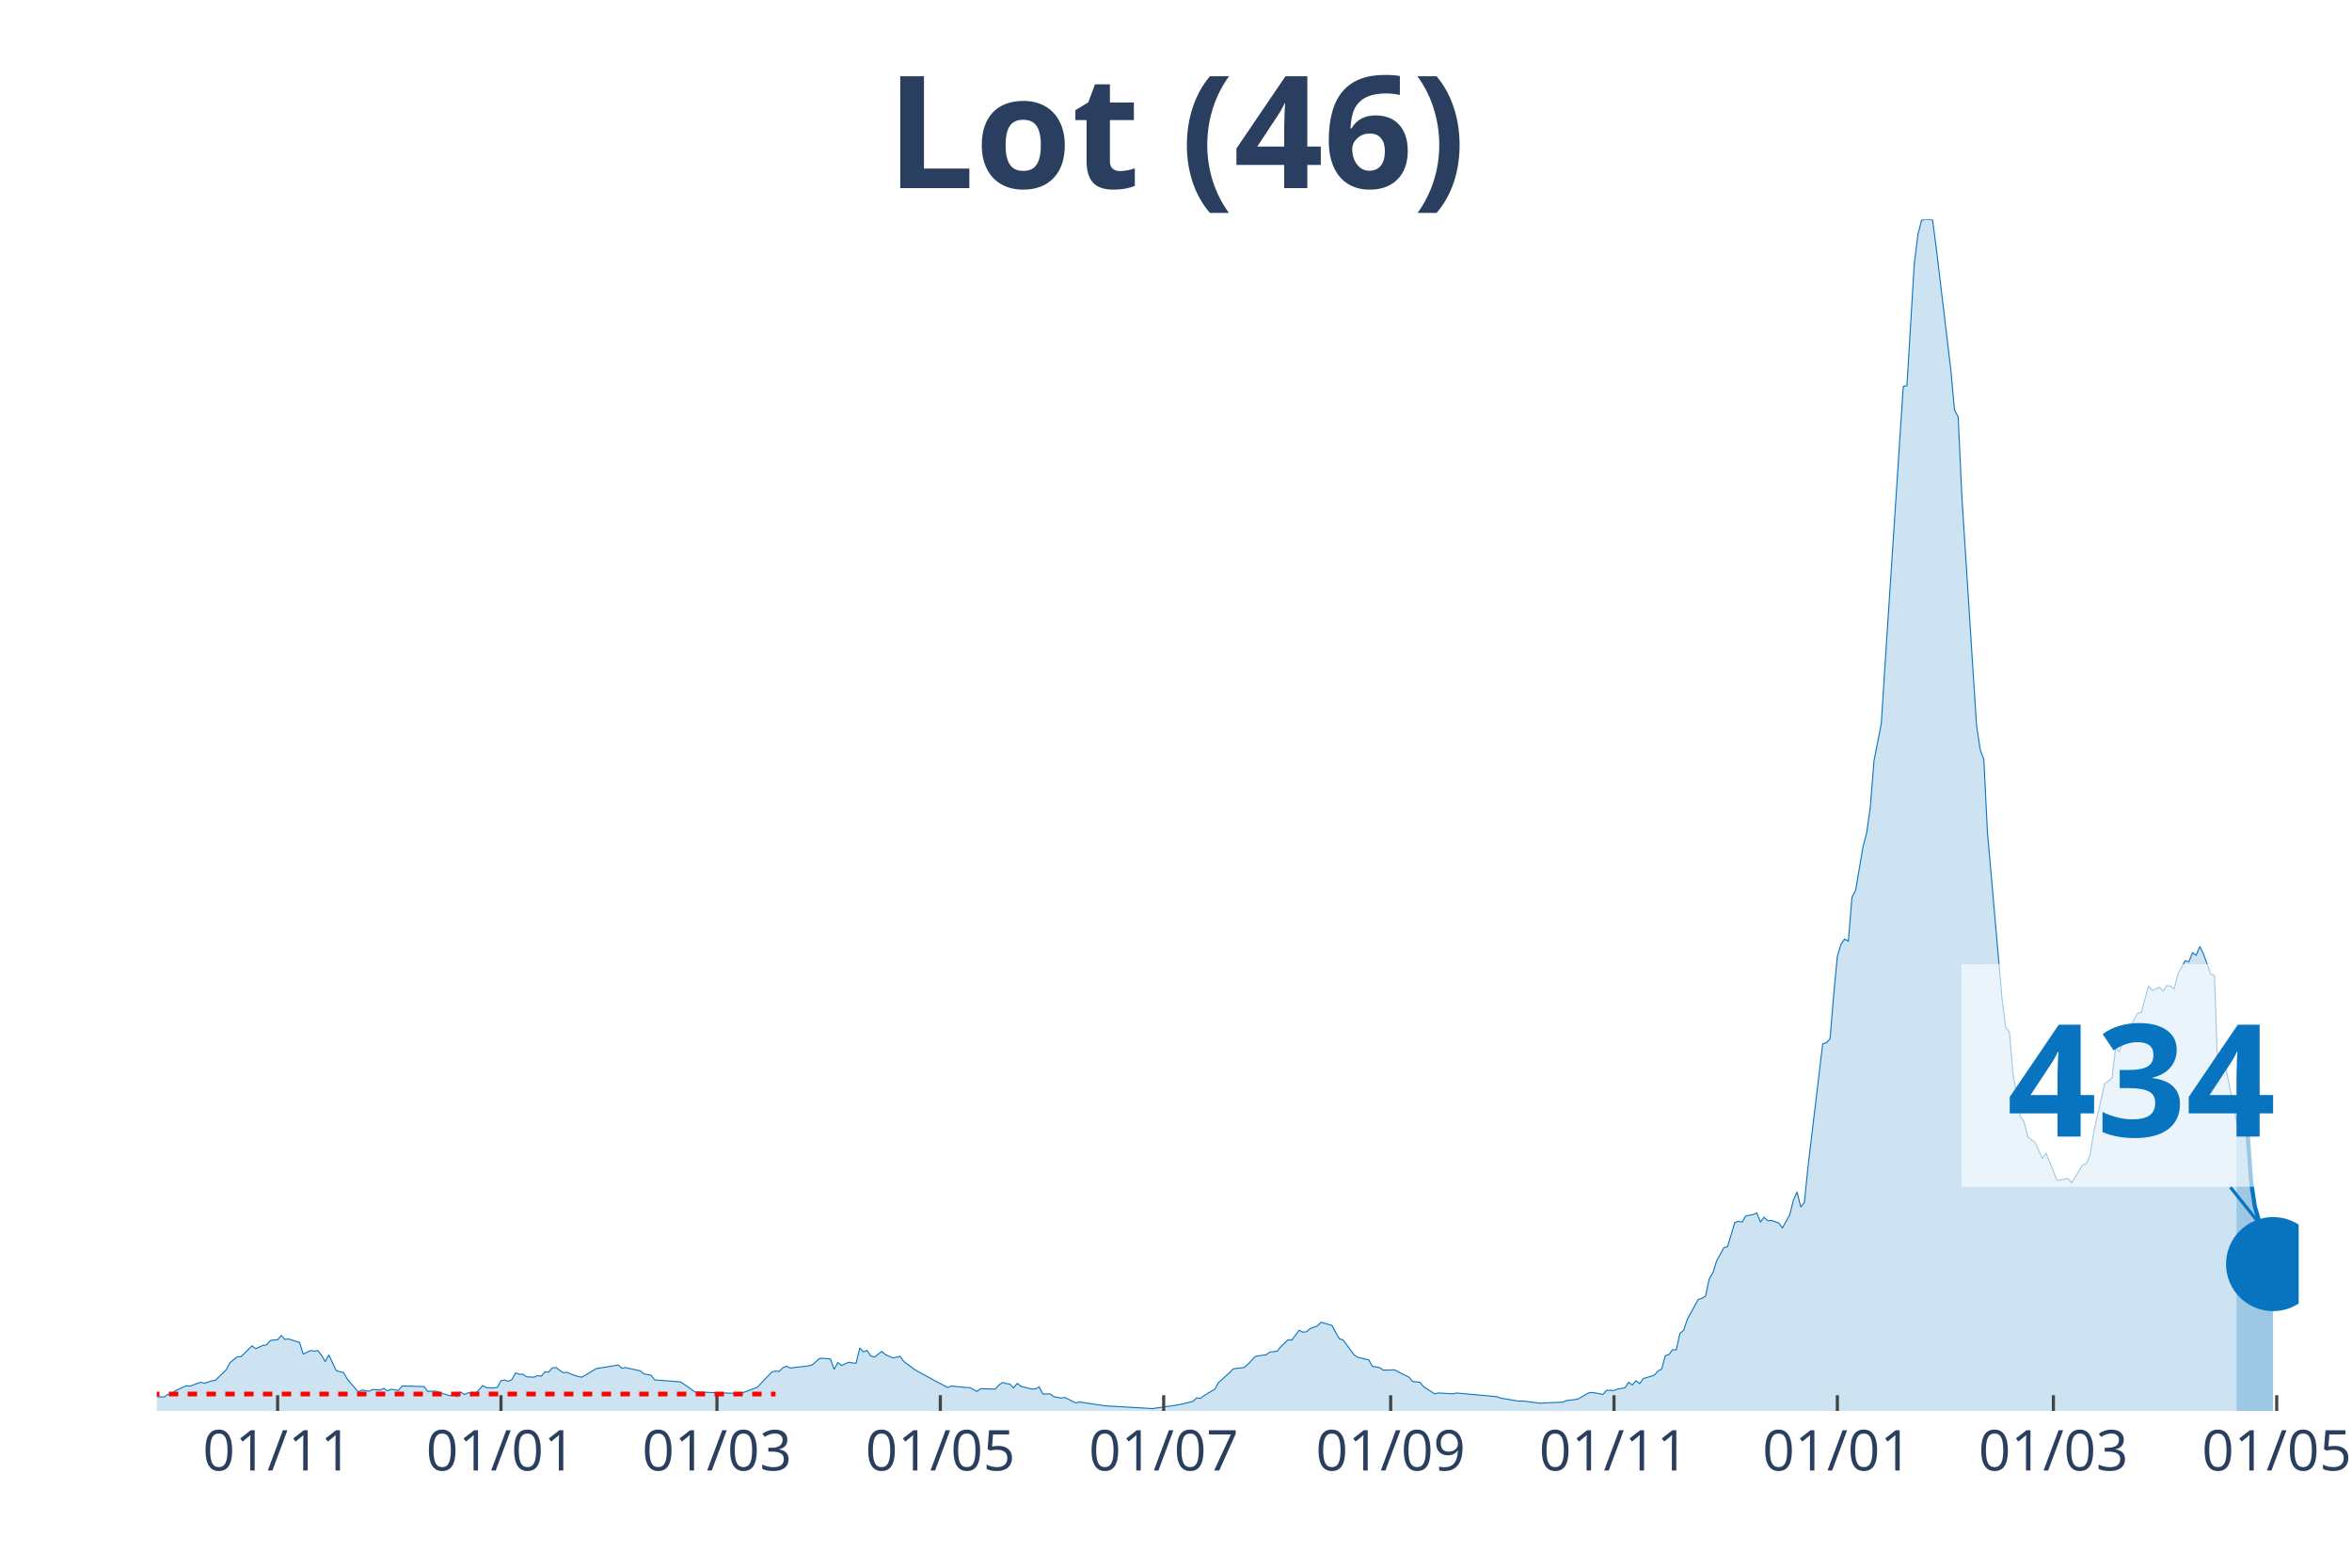
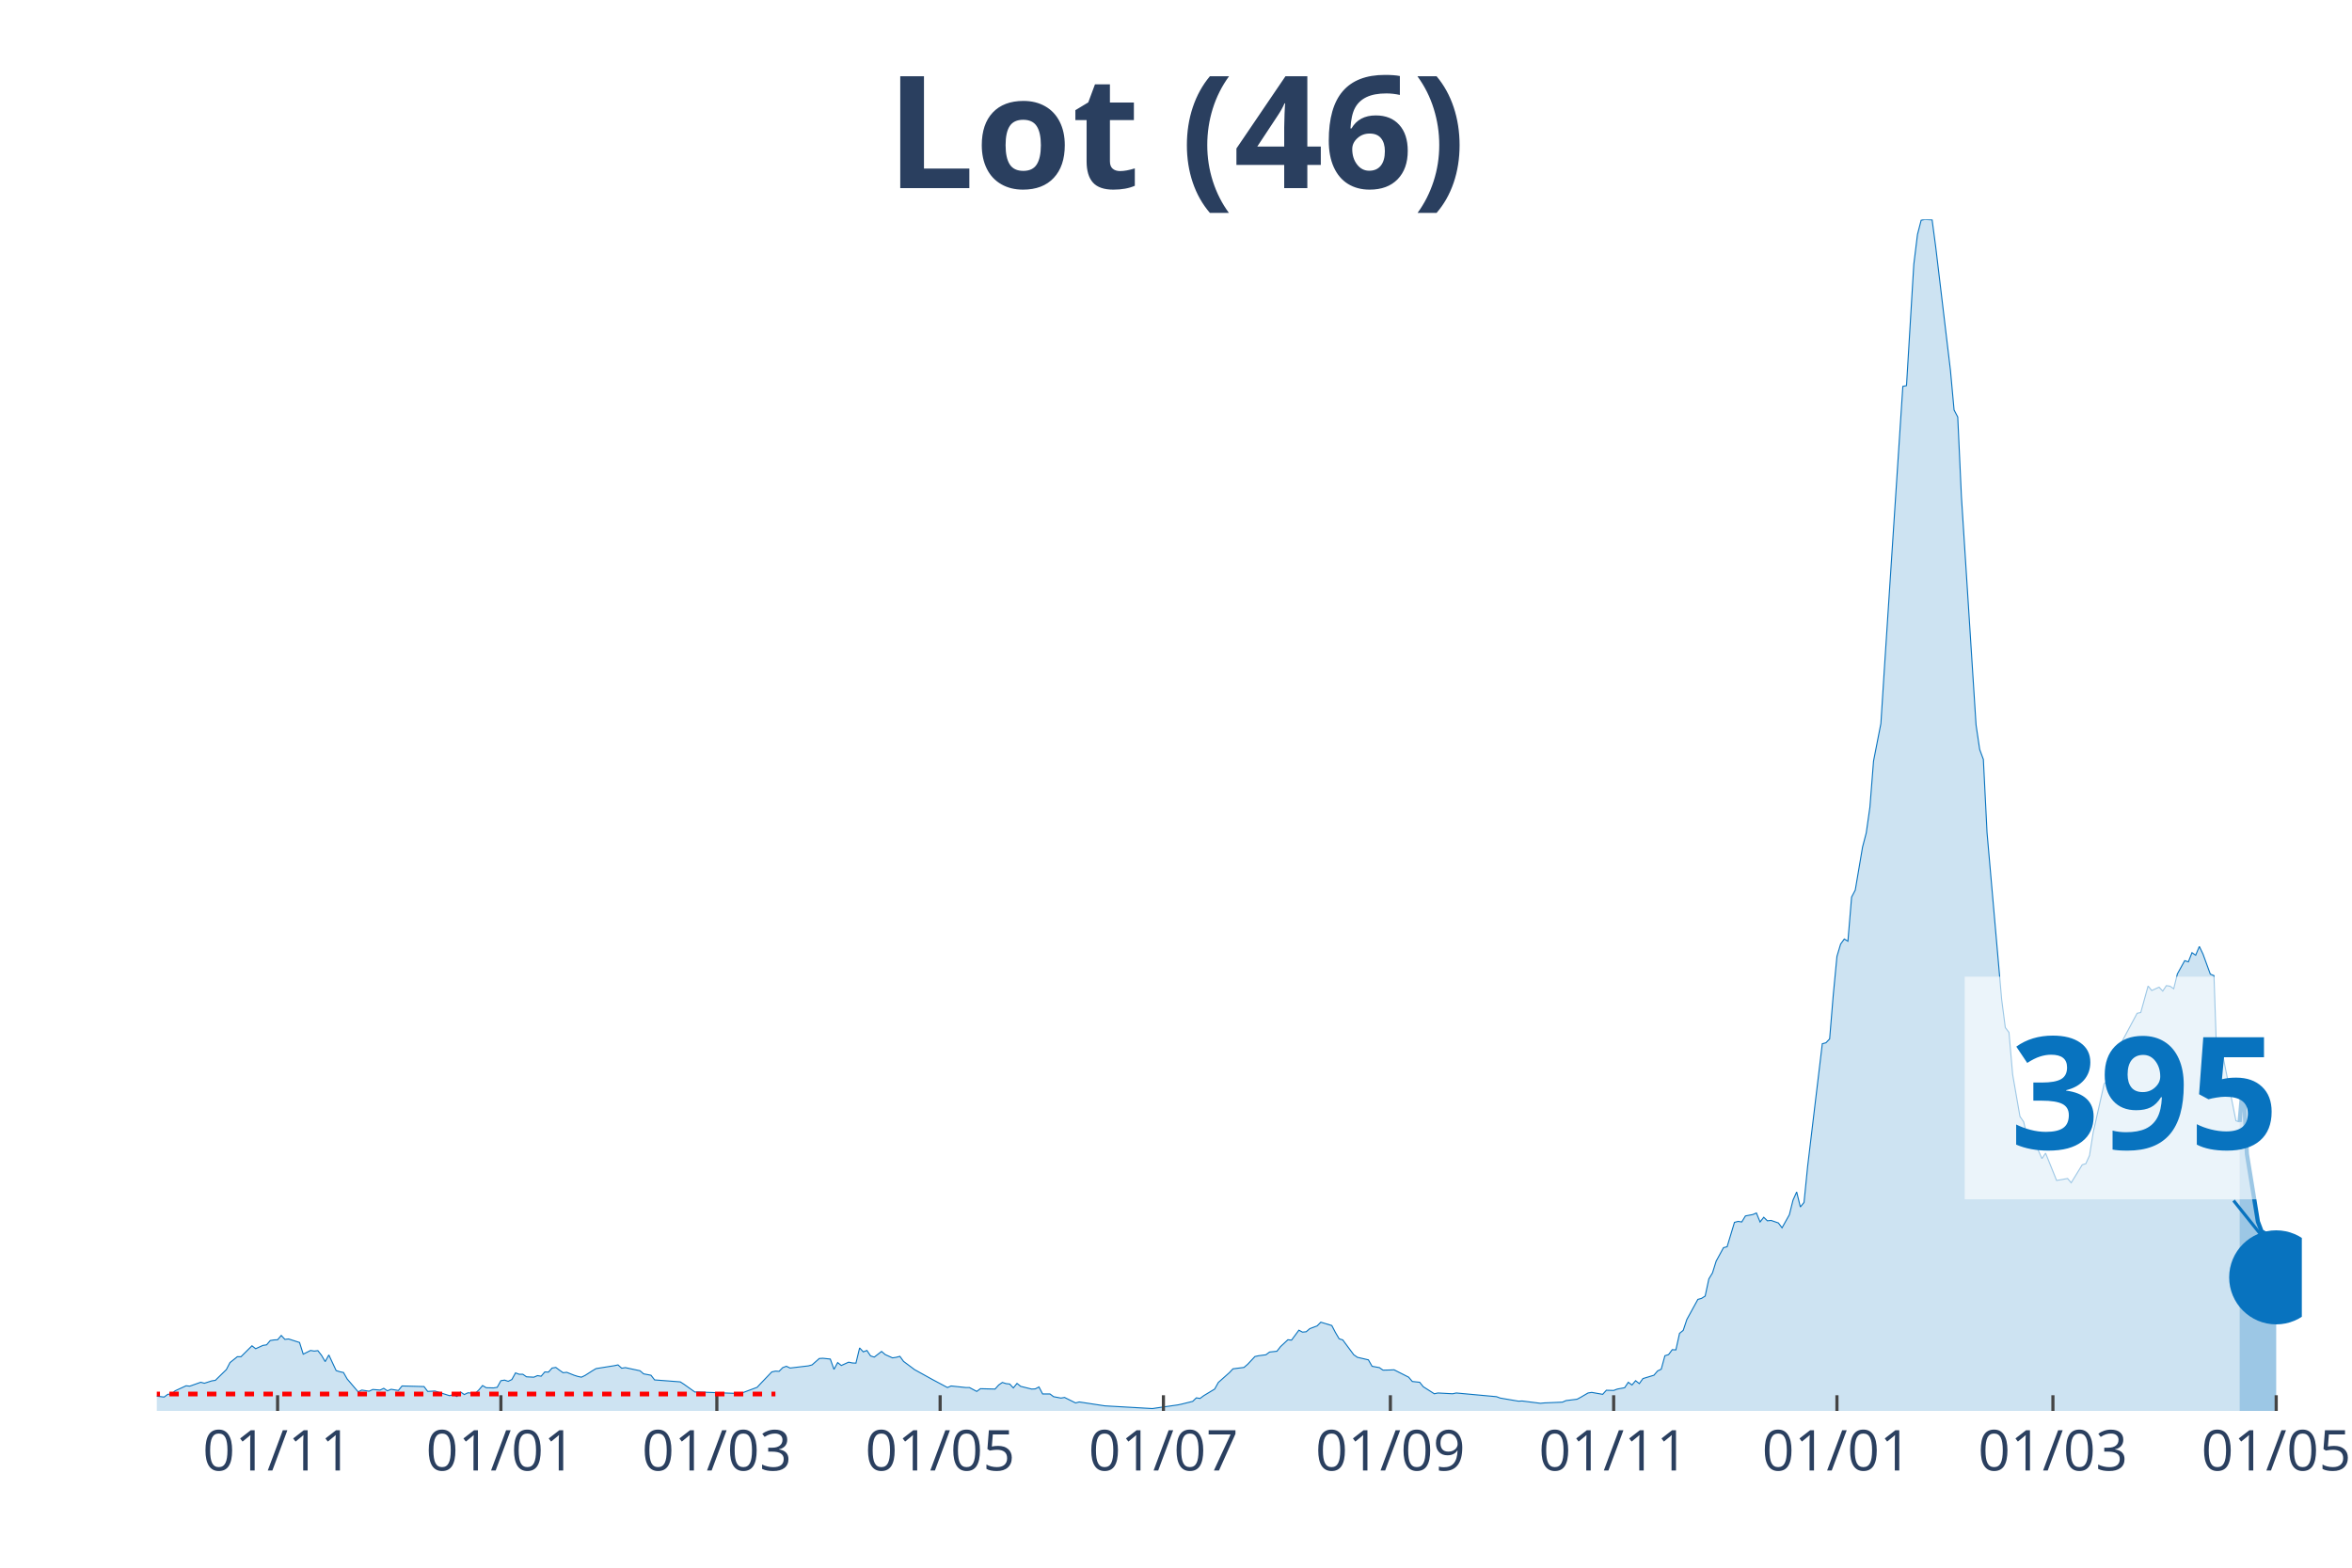
<svg xmlns="http://www.w3.org/2000/svg" class="main-svg" width="1125" height="750" style="" viewBox="0 0 750 500">
  <rect x="0" y="0" width="750" height="500" style="fill: rgb(0, 0, 0); fill-opacity: 0;" />
-   <defs id="defs-31c9d1">
+   <defs id="defs-eb49f8">
    <g class="clips">
-       <clipPath id="clip31c9d1xyplot" class="plotclip">
-         <rect width="683" height="380" />
+       <clipPath id="clipeb49f8xyplot" class="plotclip">
+         <rect width="684" height="380" />
      </clipPath>
-       <clipPath class="axesclip" id="clip31c9d1x">
-         <rect x="50" y="0" width="683" height="500" />
+       <clipPath class="axesclip" id="clipeb49f8x">
+         <rect x="50" y="0" width="684" height="500" />
      </clipPath>
-       <clipPath class="axesclip" id="clip31c9d1y">
+       <clipPath class="axesclip" id="clipeb49f8y">
        <rect x="0" y="70" width="750" height="380" />
      </clipPath>
-       <clipPath class="axesclip" id="clip31c9d1xy">
-         <rect x="50" y="70" width="683" height="380" />
+       <clipPath class="axesclip" id="clipeb49f8xy">
+         <rect x="50" y="70" width="684" height="380" />
      </clipPath>
    </g>
    <g class="gradients" />
  </defs>
  <g class="bglayer">
-     <rect class="bg" x="50" y="70" width="683" height="380" style="fill: rgb(0, 0, 0); fill-opacity: 0; stroke-width: 0;" />
+     <rect class="bg" x="50" y="70" width="684" height="380" style="fill: rgb(0, 0, 0); fill-opacity: 0; stroke-width: 0;" />
  </g>
  <g class="layer-below">
    <g class="imagelayer" />
    <g class="shapelayer" />
  </g>
  <g class="cartesianlayer">
    <g class="subplot xy">
      <g class="layer-subplot">
        <g class="shapelayer" />
        <g class="imagelayer" />
      </g>
      <g class="gridlayer">
        <g class="x">
-           <path class="xgrid crisp" transform="translate(88.53,0)" d="M0,70v380" style="stroke: rgb(255, 255, 255); stroke-opacity: 1; stroke-width: 1px;" />
-           <path class="xgrid crisp" transform="translate(159.75,0)" d="M0,70v380" style="stroke: rgb(255, 255, 255); stroke-opacity: 1; stroke-width: 1px;" />
-           <path class="xgrid crisp" transform="translate(228.63,0)" d="M0,70v380" style="stroke: rgb(255, 255, 255); stroke-opacity: 1; stroke-width: 1px;" />
-           <path class="xgrid crisp" transform="translate(299.85,0)" d="M0,70v380" style="stroke: rgb(255, 255, 255); stroke-opacity: 1; stroke-width: 1px;" />
-           <path class="xgrid crisp" transform="translate(371.07,0)" d="M0,70v380" style="stroke: rgb(255, 255, 255); stroke-opacity: 1; stroke-width: 1px;" />
-           <path class="xgrid crisp" transform="translate(443.45,0)" d="M0,70v380" style="stroke: rgb(255, 255, 255); stroke-opacity: 1; stroke-width: 1px;" />
-           <path class="xgrid crisp" transform="translate(514.67,0)" d="M0,70v380" style="stroke: rgb(255, 255, 255); stroke-opacity: 1; stroke-width: 1px;" />
-           <path class="xgrid crisp" transform="translate(585.89,0)" d="M0,70v380" style="stroke: rgb(255, 255, 255); stroke-opacity: 1; stroke-width: 1px;" />
-           <path class="xgrid crisp" transform="translate(654.78,0)" d="M0,70v380" style="stroke: rgb(255, 255, 255); stroke-opacity: 1; stroke-width: 1px;" />
-           <path class="xgrid crisp" transform="translate(725.99,0)" d="M0,70v380" style="stroke: rgb(255, 255, 255); stroke-opacity: 1; stroke-width: 1px;" />
+           <path class="xgrid crisp" transform="translate(88.52,0)" d="M0,70v380" style="stroke: rgb(255, 255, 255); stroke-opacity: 1; stroke-width: 1px;" />
+           <path class="xgrid crisp" transform="translate(159.72,0)" d="M0,70v380" style="stroke: rgb(255, 255, 255); stroke-opacity: 1; stroke-width: 1px;" />
+           <path class="xgrid crisp" transform="translate(228.59,0)" d="M0,70v380" style="stroke: rgb(255, 255, 255); stroke-opacity: 1; stroke-width: 1px;" />
+           <path class="xgrid crisp" transform="translate(299.79,0)" d="M0,70v380" style="stroke: rgb(255, 255, 255); stroke-opacity: 1; stroke-width: 1px;" />
+           <path class="xgrid crisp" transform="translate(370.99,0)" d="M0,70v380" style="stroke: rgb(255, 255, 255); stroke-opacity: 1; stroke-width: 1px;" />
+           <path class="xgrid crisp" transform="translate(443.36,0)" d="M0,70v380" style="stroke: rgb(255, 255, 255); stroke-opacity: 1; stroke-width: 1px;" />
+           <path class="xgrid crisp" transform="translate(514.56,0)" d="M0,70v380" style="stroke: rgb(255, 255, 255); stroke-opacity: 1; stroke-width: 1px;" />
+           <path class="xgrid crisp" transform="translate(585.76,0)" d="M0,70v380" style="stroke: rgb(255, 255, 255); stroke-opacity: 1; stroke-width: 1px;" />
+           <path class="xgrid crisp" transform="translate(654.63,0)" d="M0,70v380" style="stroke: rgb(255, 255, 255); stroke-opacity: 1; stroke-width: 1px;" />
+           <path class="xgrid crisp" transform="translate(725.83,0)" d="M0,70v380" style="stroke: rgb(255, 255, 255); stroke-opacity: 1; stroke-width: 1px;" />
        </g>
        <g class="y" />
      </g>
      <g class="zerolinelayer" />
      <path class="xlines-below" />
      <path class="ylines-below" />
      <g class="overlines-below" />
      <g class="xaxislayer-below" />
      <g class="yaxislayer-below" />
      <g class="overaxes-below" />
-       <g class="plot" transform="translate(50, 70)" clip-path="url('#clip31c9d1xyplot')">
+       <g class="plot" transform="translate(50, 70)" clip-path="url('#clipeb49f8xyplot')">
        <g class="scatterlayer mlayer">
-           <g class="trace scatter traceaef423" style="stroke-miterlimit: 2;">
+           <g class="trace scatter trace1093c9" style="stroke-miterlimit: 2;">
            <g class="fills">
              <g>
-                 <path class="js-fill" d="M663.15,380L-158.78,380L-158.78,379.19L-113.25,380L-112.08,380L-52.54,378.82L-51.37,378.63L-44.37,378.26L-43.2,378.38L-36.19,379.25L-35.03,379.19L-11.68,374.22L-10.51,374.22L-4.67,374.59L-3.5,375.21L2.34,375.58L3.5,374.71L4.67,374.59L5.84,373.59L9.34,371.98L10.51,372.1L14.01,370.86L15.18,371.17L17.51,370.42L18.68,370.24L22.18,366.82L23.35,364.58L25.69,362.71L26.85,362.71L30.36,359.23L31.52,360.16L33.86,359.1L35.03,358.92L36.19,357.55L37.36,357.36L38.53,357.3L39.7,355.93L40.86,357.18L42.03,357.05L45.53,358.17L46.7,361.9L49.04,360.72L50.2,360.91L51.37,360.78L52.54,362.27L53.71,364.27L54.87,362.15L57.21,367.13L58.38,367.5L59.54,367.75L60.71,369.8L64.21,373.91L65.38,373.35L67.72,373.72L68.88,373.16L71.22,373.35L72.39,372.79L73.55,373.59L74.72,373.1L77.06,373.47L78.22,372.04L85.23,372.23L86.4,373.78L88.73,373.66L89.9,374.03L93.4,375.15L94.57,374.78L95.74,375.4L96.9,373.97L98.07,374.78L99.24,374.22L101.57,374.4L102.74,373.28L103.91,371.91L105.08,372.6L107.41,372.66L108.58,372.47L109.75,370.36L110.91,370.17L112.08,370.55L113.25,369.99L114.42,367.87L115.58,368.31L116.75,368.31L117.92,369.12L120.25,369.24L121.42,368.74L122.59,368.93L123.76,367.56L124.92,367.62L126.09,366.32L127.26,366.13L128.43,367L129.59,367.81L130.76,367.69L133.1,368.62L134.26,368.99L135.43,369.24L136.6,368.68L138.94,367.19L140.1,366.5L145.94,365.57L147.11,365.32L148.28,366.38L149.44,366.19L154.11,367.19L155.28,368.18L157.62,368.62L158.78,370.11L166.96,370.73L168.12,371.48L171.63,373.97L172.79,373.97L184.47,374.4L185.64,374.65L191.47,372.47L192.64,371.23L196.14,367.56L197.31,367.31L198.48,367.37L199.65,366.19L200.81,365.76L201.98,366.32L207.82,365.63L208.99,365.32L211.32,363.27L212.49,363.21L214.82,363.46L215.99,366.75L217.16,364.58L218.33,365.51L220.66,364.45L221.83,364.7L223,364.76L224.16,359.91L225.33,361.16L226.5,360.72L227.67,362.46L228.83,362.83L231.17,361.03L232.34,362.03L234.67,363.08L235.84,362.9L237.01,362.59L238.17,364.2L240.51,365.94L241.68,366.82L247.51,370.05L248.68,370.67L252.18,372.54L253.35,372.04L258.02,372.54L259.19,372.54L261.52,373.78L262.69,372.91L267.36,373.03L268.53,371.73L269.7,370.92L270.86,371.29L272.03,371.42L273.2,372.66L274.37,371.23L275.54,372.16L279.04,373.03L280.21,372.97L281.37,372.35L282.54,374.59L284.88,374.59L286.04,375.46L288.38,375.9L289.55,375.71L293.05,377.45L294.22,377.14L302.39,378.38L303.56,378.45L317.57,379.25L318.73,379.07L325.74,378.07L326.91,377.82L330.41,376.95L331.58,375.83L332.74,376.02L333.91,375.15L337.41,373.03L338.58,370.92L342.08,367.81L343.25,366.57L346.75,366.13L347.92,365.14L350.26,362.65L351.42,362.4L353.76,362.09L354.93,361.22L357.26,360.97L358.43,359.48L360.76,357.3L361.93,357.42L364.27,354.25L365.43,354.87L366.6,354.75L367.77,353.75L370.1,352.88L371.27,351.7L374.77,352.76L375.94,355L377.11,356.99L378.28,357.36L381.78,362.09L382.95,362.9L386.45,363.71L387.62,365.76L389.95,366.19L391.12,367L393.45,366.94L394.62,366.88L399.29,369.24L400.46,370.61L402.79,370.86L403.96,372.29L407.46,374.53L408.63,374.28L413.3,374.53L414.47,374.28L427.31,375.46L428.48,375.9L434.32,376.89L435.49,376.83L441.32,377.57L442.49,377.45L448.33,377.2L449.5,376.7L453,376.27L454.17,375.65L456.5,374.28L457.67,374.09L461.17,374.71L462.34,373.41L464.67,373.47L465.84,373.03L468.18,372.6L469.34,370.86L470.51,371.73L471.68,370.36L472.85,371.29L474.01,369.68L477.52,368.62L478.68,367.25L479.85,366.69L481.02,362.4L482.19,362.03L483.35,360.47L484.52,360.53L485.69,355.25L486.86,354.31L488.02,350.83L491.53,344.43L492.69,344.11L493.86,343.37L495.03,337.9L496.2,335.97L497.36,332.24L499.7,327.94L500.87,327.63L503.2,319.86L504.37,319.55L505.54,319.73L506.7,317.81L509.04,317.37L510.21,316.87L511.37,319.73L512.54,318.24L513.71,319.36L514.88,319.24L517.21,320.05L518.38,321.6L520.71,317.43L521.88,312.77L523.05,310.16L524.22,314.95L525.38,313.52L526.55,301.95L531.22,262.89L532.39,262.58L533.56,261.34L534.72,247.28L535.89,235.03L537.06,231.11L538.23,229.49L539.39,230.18L540.56,216.12L541.73,213.88L544.06,200.14L545.23,195.66L546.4,187.45L547.57,172.71L549.9,160.77L551.07,142.42L556.91,53.24L558.08,52.99L560.41,14.3L561.58,4.79L562.75,0.25L563.91,0L566.25,0.12L567.42,8.96L572.09,48.08L573.25,60.76L574.42,63L575.59,88.31L580.26,161.2L581.43,169.04L582.59,172.21L583.76,195.54L588.43,248.83L589.6,257.73L590.77,259.28L591.93,272.72L594.27,286.09L595.44,287.77L596.6,292.56L597.77,293.55L598.94,294.36L600.11,296.91L601.27,299.52L602.44,297.78L605.94,306.49L607.11,306.3L609.45,305.87L610.61,307.23L614.12,301.51L615.28,301.14L616.45,298.53L617.62,291.19L619.95,280.86L621.12,275.64L623.46,273.9L624.62,264.13L625.79,265.38L626.96,261.9L631.63,253.19L632.8,252.94L635.13,244.48L636.3,245.91L638.63,244.85L639.8,246.1L640.97,244.36L642.14,244.54L643.3,245.35L644.47,240.63L646.81,236.4L647.97,236.77L649.14,233.85L650.31,234.65L651.48,231.86L652.64,234.28L654.98,240.69L656.15,241.18L657.31,275.2L658.48,264.2L663.15,287.46" style="fill: rgb(8, 115, 191); fill-opacity: 0.2; stroke-width: 0;" />
+                 <path class="js-fill" d="M664.16,380L-158.74,380L-158.74,379.19L-113.22,380L-112.05,380L-52.53,378.82L-51.36,378.63L-44.35,378.26L-43.19,378.38L-36.18,379.25L-35.02,379.19L-10.51,374.22L-9.34,374.15L2.33,375.58L3.5,374.71L4.67,374.59L5.84,373.59L9.34,371.98L10.51,372.1L14.01,370.86L15.17,371.17L17.51,370.42L18.68,370.24L22.18,366.82L23.34,364.58L25.68,362.71L26.85,362.71L30.35,359.23L31.52,360.16L33.85,359.1L35.02,358.92L36.18,357.55L37.35,357.36L38.52,357.3L39.69,355.93L40.85,357.18L42.02,357.05L45.52,358.17L46.69,361.9L49.02,360.72L50.19,360.91L51.36,360.78L52.53,362.27L53.69,364.27L54.86,362.15L57.19,367.13L58.36,367.5L59.53,367.75L60.7,369.8L64.2,373.91L65.37,373.35L67.7,373.72L68.87,373.16L71.2,373.35L72.37,372.79L73.54,373.59L74.7,373.1L77.04,373.47L78.2,372.04L85.21,372.23L86.38,373.78L88.71,373.66L89.88,374.03L93.38,375.15L94.55,374.78L95.71,375.4L96.88,373.97L98.05,374.78L99.22,374.22L101.55,374.4L102.72,373.28L103.88,371.91L105.05,372.6L107.39,372.66L108.55,372.47L109.72,370.36L110.89,370.17L112.05,370.55L113.22,369.99L114.39,367.87L115.56,368.31L116.72,368.31L117.89,369.12L120.23,369.24L121.39,368.74L122.56,368.93L123.73,367.56L124.89,367.62L126.06,366.32L127.23,366.13L128.4,367L129.56,367.81L130.73,367.69L133.06,368.62L134.23,368.99L135.4,369.24L136.57,368.68L138.9,367.19L140.07,366.5L145.9,365.57L147.07,365.32L148.24,366.38L149.41,366.19L154.08,367.19L155.24,368.18L157.58,368.62L158.74,370.11L166.91,370.73L168.08,371.48L171.58,373.97L172.75,373.97L184.42,374.4L185.59,374.65L191.43,372.47L192.59,371.23L196.1,367.56L197.26,367.31L198.43,367.37L199.6,366.19L200.76,365.76L201.93,366.32L207.77,365.63L208.94,365.32L211.27,363.27L212.44,363.21L214.77,363.46L215.94,366.75L217.11,364.58L218.27,365.51L220.61,364.45L221.77,364.7L222.94,364.76L224.11,359.91L225.28,361.16L226.44,360.72L227.61,362.46L228.78,362.83L231.11,361.03L232.28,362.03L234.61,363.08L235.78,362.9L236.95,362.59L238.12,364.2L240.45,365.94L241.62,366.82L247.45,370.05L248.62,370.67L252.12,372.54L253.29,372.04L257.96,372.54L259.13,372.54L261.46,373.78L262.63,372.91L267.3,373.03L268.46,371.73L269.63,370.92L270.8,371.29L271.97,371.42L273.13,372.66L274.3,371.23L275.47,372.16L278.97,373.03L280.14,372.97L281.3,372.35L282.47,374.59L284.81,374.59L285.97,375.46L288.31,375.9L289.47,375.71L292.98,377.45L294.14,377.14L302.31,378.38L303.48,378.45L317.49,379.25L318.66,379.07L325.66,378.07L326.83,377.82L330.33,376.95L331.49,375.83L332.66,376.02L333.83,375.15L337.33,373.03L338.5,370.92L342,367.81L343.17,366.57L346.67,366.13L347.84,365.14L350.17,362.65L351.34,362.4L353.67,362.09L354.84,361.22L357.17,360.97L358.34,359.48L360.68,357.3L361.84,357.42L364.18,354.25L365.34,354.87L366.51,354.75L367.68,353.75L370.01,352.88L371.18,351.7L374.68,352.76L375.85,355L377.02,356.99L378.18,357.36L381.69,362.09L382.85,362.9L386.35,363.71L387.52,365.76L389.86,366.19L391.02,367L393.36,366.94L394.53,366.88L399.19,369.24L400.36,370.61L402.7,370.86L403.86,372.29L407.37,374.53L408.53,374.28L413.2,374.53L414.37,374.28L427.21,375.46L428.38,375.9L434.21,376.89L435.38,376.83L441.22,377.57L442.38,377.45L448.22,377.2L449.39,376.7L452.89,376.27L454.05,375.65L456.39,374.28L457.56,374.09L461.06,374.71L462.23,373.41L464.56,373.47L465.73,373.03L468.06,372.6L469.23,370.86L470.4,371.73L471.56,370.36L472.73,371.29L473.9,369.68L477.4,368.62L478.57,367.25L479.73,366.69L480.9,362.4L482.07,362.03L483.24,360.47L484.4,360.53L485.57,355.25L486.74,354.31L487.9,350.83L491.41,344.43L492.57,344.11L493.74,343.37L494.91,337.9L496.08,335.97L497.24,332.24L499.58,327.94L500.74,327.63L503.08,319.86L504.25,319.55L505.41,319.73L506.58,317.81L508.91,317.37L510.08,316.87L511.25,319.73L512.42,318.24L513.58,319.36L514.75,319.24L517.09,320.05L518.25,321.6L520.59,317.43L521.75,312.77L522.92,310.16L524.09,314.95L525.26,313.52L526.42,301.95L531.09,262.89L532.26,262.58L533.43,261.34L534.59,247.28L535.76,235.03L536.93,231.11L538.1,229.49L539.26,230.18L540.43,216.12L541.6,213.88L543.93,200.14L545.1,195.66L546.27,187.45L547.43,172.71L549.77,160.77L550.94,142.42L556.77,53.24L557.94,52.99L560.27,14.3L561.44,4.79L562.61,0.25L563.77,0L566.11,0.12L567.28,8.96L571.95,48.08L573.11,60.76L574.28,63L575.45,88.31L580.12,161.2L581.28,169.04L582.45,172.21L583.62,195.54L588.29,248.83L589.45,257.73L590.62,259.28L591.79,272.72L594.12,286.09L595.29,287.77L596.46,292.56L597.62,293.55L598.79,294.36L599.96,296.91L601.13,299.52L602.29,297.78L605.8,306.49L606.96,306.3L609.3,305.87L610.46,307.23L613.97,301.51L615.13,301.14L616.3,298.53L617.47,291.19L619.8,280.86L620.97,275.64L623.3,273.9L624.47,264.13L625.64,265.38L626.81,261.9L631.47,253.19L632.64,252.94L634.98,244.48L636.14,245.91L638.48,244.85L639.65,246.1L640.81,244.36L641.98,244.54L643.15,245.35L644.31,240.63L646.65,236.4L647.82,236.77L648.98,233.85L650.15,234.65L651.32,231.86L652.48,234.28L654.82,240.69L655.99,241.18L657.15,275.2L658.32,264.2L662.99,287.46L664.16,287.83" style="fill: rgb(8, 115, 191); fill-opacity: 0.2; stroke-width: 0;" />
              </g>
            </g>
            <g class="errorbars" />
            <g class="lines">
-               <path class="js-line" d="M-158.78,379.19L-113.25,380L-112.08,380L-52.54,378.82L-51.37,378.63L-44.37,378.26L-43.2,378.38L-36.19,379.25L-35.03,379.19L-11.68,374.22L-10.51,374.22L-4.67,374.59L-3.5,375.21L2.34,375.58L3.5,374.71L4.67,374.59L5.84,373.59L9.34,371.98L10.51,372.1L14.01,370.86L15.18,371.17L17.51,370.42L18.68,370.24L22.18,366.82L23.35,364.58L25.69,362.71L26.85,362.71L30.36,359.23L31.52,360.16L33.86,359.1L35.03,358.92L36.19,357.55L37.36,357.36L38.53,357.3L39.7,355.93L40.86,357.18L42.03,357.05L45.53,358.17L46.7,361.9L49.04,360.72L50.2,360.91L51.37,360.78L52.54,362.27L53.71,364.27L54.87,362.15L57.21,367.13L58.38,367.5L59.54,367.75L60.71,369.8L64.21,373.91L65.38,373.35L67.72,373.72L68.88,373.16L71.22,373.35L72.39,372.79L73.55,373.59L74.72,373.1L77.06,373.47L78.22,372.04L85.23,372.23L86.4,373.78L88.73,373.66L89.9,374.03L93.4,375.15L94.57,374.78L95.74,375.4L96.9,373.97L98.07,374.78L99.24,374.22L101.57,374.4L102.74,373.28L103.91,371.91L105.08,372.6L107.41,372.66L108.58,372.47L109.75,370.36L110.91,370.17L112.08,370.55L113.25,369.99L114.42,367.87L115.58,368.31L116.75,368.31L117.92,369.12L120.25,369.24L121.42,368.74L122.59,368.93L123.76,367.56L124.92,367.62L126.09,366.32L127.26,366.13L128.43,367L129.59,367.81L130.76,367.69L133.1,368.62L134.26,368.99L135.43,369.24L136.6,368.68L138.94,367.19L140.1,366.5L145.94,365.57L147.11,365.32L148.28,366.38L149.44,366.19L154.11,367.19L155.28,368.18L157.62,368.62L158.78,370.11L166.96,370.73L168.12,371.48L171.63,373.97L172.79,373.97L184.47,374.4L185.64,374.65L191.47,372.47L192.64,371.23L196.14,367.56L197.31,367.31L198.48,367.37L199.65,366.19L200.81,365.76L201.98,366.32L207.82,365.63L208.99,365.32L211.32,363.27L212.49,363.21L214.82,363.46L215.99,366.75L217.16,364.58L218.33,365.51L220.66,364.45L221.83,364.7L223,364.76L224.16,359.91L225.33,361.16L226.5,360.72L227.67,362.46L228.83,362.83L231.17,361.03L232.34,362.03L234.67,363.08L235.84,362.9L237.01,362.59L238.17,364.2L240.51,365.94L241.68,366.82L247.51,370.05L248.68,370.67L252.18,372.54L253.35,372.04L258.02,372.54L259.19,372.54L261.52,373.78L262.69,372.91L267.36,373.03L268.53,371.73L269.7,370.92L270.86,371.29L272.03,371.42L273.2,372.66L274.37,371.23L275.54,372.16L279.04,373.03L280.21,372.97L281.37,372.35L282.54,374.59L284.88,374.59L286.04,375.46L288.38,375.9L289.55,375.71L293.05,377.45L294.22,377.14L302.39,378.38L303.56,378.45L317.57,379.25L318.73,379.07L325.74,378.07L326.91,377.82L330.41,376.95L331.58,375.83L332.74,376.02L333.91,375.15L337.41,373.03L338.58,370.92L342.08,367.81L343.25,366.57L346.75,366.13L347.92,365.14L350.26,362.65L351.42,362.4L353.76,362.09L354.93,361.22L357.26,360.97L358.43,359.48L360.76,357.3L361.93,357.42L364.27,354.25L365.43,354.87L366.6,354.75L367.77,353.75L370.1,352.88L371.27,351.7L374.77,352.76L375.94,355L377.11,356.99L378.28,357.36L381.78,362.09L382.95,362.9L386.45,363.71L387.62,365.76L389.95,366.19L391.12,367L393.45,366.94L394.62,366.88L399.29,369.24L400.46,370.61L402.79,370.86L403.96,372.29L407.46,374.53L408.63,374.28L413.3,374.53L414.47,374.28L427.31,375.46L428.48,375.9L434.32,376.89L435.49,376.83L441.32,377.57L442.49,377.45L448.33,377.2L449.5,376.7L453,376.27L454.17,375.65L456.5,374.28L457.67,374.09L461.17,374.71L462.34,373.41L464.67,373.47L465.84,373.03L468.18,372.6L469.34,370.86L470.51,371.73L471.68,370.36L472.85,371.29L474.01,369.68L477.52,368.62L478.68,367.25L479.85,366.69L481.02,362.4L482.19,362.03L483.35,360.47L484.52,360.53L485.69,355.25L486.86,354.31L488.02,350.83L491.53,344.43L492.69,344.11L493.86,343.37L495.03,337.9L496.2,335.97L497.36,332.24L499.7,327.94L500.87,327.63L503.2,319.86L504.37,319.55L505.54,319.73L506.7,317.81L509.04,317.37L510.21,316.87L511.37,319.73L512.54,318.24L513.71,319.36L514.88,319.24L517.21,320.05L518.38,321.6L520.71,317.43L521.88,312.77L523.05,310.16L524.22,314.95L525.38,313.52L526.55,301.95L531.22,262.89L532.39,262.58L533.56,261.34L534.72,247.28L535.89,235.03L537.06,231.11L538.23,229.49L539.39,230.18L540.56,216.12L541.73,213.88L544.06,200.14L545.23,195.66L546.4,187.45L547.57,172.71L549.9,160.77L551.07,142.42L556.91,53.24L558.08,52.99L560.41,14.3L561.58,4.79L562.75,0.25L563.91,0L566.25,0.12L567.42,8.96L572.09,48.08L573.25,60.76L574.42,63L575.59,88.31L580.26,161.2L581.43,169.04L582.59,172.21L583.76,195.54L588.43,248.83L589.6,257.73L590.77,259.28L591.93,272.72L594.27,286.09L595.44,287.77L596.6,292.56L597.77,293.55L598.94,294.36L600.11,296.91L601.27,299.52L602.44,297.78L605.94,306.49L607.11,306.3L609.45,305.87L610.61,307.23L614.12,301.51L615.28,301.14L616.45,298.53L617.62,291.19L619.95,280.86L621.12,275.64L623.46,273.9L624.62,264.13L625.79,265.38L626.96,261.9L631.63,253.19L632.8,252.94L635.13,244.48L636.3,245.91L638.63,244.85L639.8,246.1L640.97,244.36L642.14,244.54L643.3,245.35L644.47,240.63L646.81,236.4L647.97,236.77L649.14,233.85L650.31,234.65L651.48,231.86L652.64,234.28L654.98,240.69L656.15,241.18L657.31,275.2L658.48,264.2L663.15,287.46" style="vector-effect: non-scaling-stroke; fill: none; stroke: rgb(8, 115, 191); stroke-opacity: 1; stroke-width: 0.5px; opacity: 1;" />
+               <path class="js-line" d="M-158.74,379.19L-113.22,380L-112.05,380L-52.53,378.82L-51.36,378.63L-44.35,378.26L-43.19,378.38L-36.18,379.25L-35.02,379.19L-10.51,374.22L-9.34,374.15L2.33,375.58L3.5,374.71L4.67,374.59L5.84,373.59L9.34,371.98L10.51,372.1L14.01,370.86L15.17,371.17L17.51,370.42L18.68,370.24L22.18,366.82L23.34,364.58L25.68,362.71L26.85,362.71L30.35,359.23L31.52,360.16L33.85,359.1L35.02,358.92L36.18,357.55L37.35,357.36L38.52,357.3L39.69,355.93L40.85,357.18L42.02,357.05L45.52,358.17L46.69,361.9L49.02,360.72L50.19,360.91L51.36,360.78L52.53,362.27L53.69,364.27L54.86,362.15L57.19,367.13L58.36,367.5L59.53,367.75L60.7,369.8L64.2,373.91L65.37,373.35L67.7,373.72L68.87,373.16L71.2,373.35L72.37,372.79L73.54,373.59L74.7,373.1L77.04,373.47L78.2,372.04L85.21,372.23L86.38,373.78L88.71,373.66L89.88,374.03L93.38,375.15L94.55,374.78L95.71,375.4L96.88,373.97L98.05,374.78L99.22,374.22L101.55,374.4L102.72,373.28L103.88,371.91L105.05,372.6L107.39,372.66L108.55,372.47L109.72,370.36L110.89,370.17L112.05,370.55L113.22,369.99L114.39,367.87L115.56,368.31L116.72,368.31L117.89,369.12L120.23,369.24L121.39,368.74L122.56,368.93L123.73,367.56L124.89,367.62L126.06,366.32L127.23,366.13L128.4,367L129.56,367.81L130.73,367.69L133.06,368.62L134.23,368.99L135.4,369.24L136.57,368.68L138.9,367.19L140.07,366.5L145.9,365.57L147.07,365.32L148.24,366.38L149.41,366.19L154.08,367.19L155.24,368.18L157.58,368.62L158.74,370.11L166.91,370.73L168.08,371.48L171.58,373.97L172.75,373.97L184.42,374.4L185.59,374.65L191.43,372.47L192.59,371.23L196.1,367.56L197.26,367.31L198.43,367.37L199.6,366.19L200.76,365.76L201.93,366.32L207.77,365.63L208.94,365.32L211.27,363.27L212.44,363.21L214.77,363.46L215.94,366.75L217.11,364.58L218.27,365.51L220.61,364.45L221.77,364.7L222.94,364.76L224.11,359.91L225.28,361.16L226.44,360.72L227.61,362.46L228.78,362.83L231.11,361.03L232.28,362.03L234.61,363.08L235.78,362.9L236.95,362.59L238.12,364.2L240.45,365.94L241.62,366.82L247.45,370.05L248.62,370.67L252.12,372.54L253.29,372.04L257.96,372.54L259.13,372.54L261.46,373.78L262.63,372.91L267.3,373.03L268.46,371.73L269.63,370.92L270.8,371.29L271.97,371.42L273.13,372.66L274.3,371.23L275.47,372.16L278.97,373.03L280.14,372.97L281.3,372.35L282.47,374.59L284.81,374.59L285.97,375.46L288.31,375.9L289.47,375.71L292.98,377.45L294.14,377.14L302.31,378.38L303.48,378.45L317.49,379.25L318.66,379.07L325.66,378.07L326.83,377.82L330.33,376.95L331.49,375.83L332.66,376.02L333.83,375.15L337.33,373.03L338.5,370.92L342,367.81L343.17,366.57L346.67,366.13L347.84,365.14L350.17,362.65L351.34,362.4L353.67,362.09L354.84,361.22L357.17,360.97L358.34,359.48L360.68,357.3L361.84,357.42L364.18,354.25L365.34,354.87L366.51,354.75L367.68,353.75L370.01,352.88L371.18,351.7L374.68,352.76L375.85,355L377.02,356.99L378.18,357.36L381.69,362.09L382.85,362.9L386.35,363.71L387.52,365.76L389.86,366.19L391.02,367L393.36,366.94L394.53,366.88L399.19,369.24L400.36,370.61L402.7,370.86L403.86,372.29L407.37,374.53L408.53,374.28L413.2,374.53L414.37,374.28L427.21,375.46L428.38,375.9L434.21,376.89L435.38,376.83L441.22,377.57L442.38,377.45L448.22,377.2L449.39,376.7L452.89,376.27L454.05,375.65L456.39,374.28L457.56,374.09L461.06,374.71L462.23,373.41L464.56,373.47L465.73,373.03L468.06,372.6L469.23,370.86L470.4,371.73L471.56,370.36L472.73,371.29L473.9,369.68L477.4,368.62L478.57,367.25L479.73,366.69L480.9,362.4L482.07,362.03L483.24,360.47L484.4,360.53L485.57,355.25L486.74,354.31L487.9,350.83L491.41,344.43L492.57,344.11L493.74,343.37L494.91,337.9L496.08,335.97L497.24,332.24L499.58,327.94L500.74,327.63L503.08,319.86L504.25,319.55L505.41,319.73L506.58,317.81L508.91,317.37L510.08,316.87L511.25,319.73L512.42,318.24L513.58,319.36L514.75,319.24L517.09,320.05L518.25,321.6L520.59,317.43L521.75,312.77L522.92,310.16L524.09,314.95L525.26,313.52L526.42,301.95L531.09,262.89L532.26,262.58L533.43,261.34L534.59,247.28L535.76,235.03L536.93,231.11L538.1,229.49L539.26,230.18L540.43,216.12L541.6,213.88L543.93,200.14L545.1,195.66L546.27,187.45L547.43,172.71L549.77,160.77L550.94,142.42L556.77,53.24L557.94,52.99L560.27,14.3L561.44,4.79L562.61,0.25L563.77,0L566.11,0.12L567.28,8.96L571.95,48.08L573.11,60.76L574.28,63L575.45,88.31L580.12,161.2L581.28,169.04L582.45,172.21L583.62,195.54L588.29,248.83L589.45,257.73L590.62,259.28L591.79,272.72L594.12,286.09L595.29,287.77L596.46,292.56L597.62,293.55L598.79,294.36L599.96,296.91L601.13,299.52L602.29,297.78L605.8,306.49L606.96,306.3L609.3,305.87L610.46,307.23L613.97,301.51L615.13,301.14L616.3,298.53L617.47,291.19L619.8,280.86L620.97,275.64L623.3,273.9L624.47,264.13L625.64,265.38L626.81,261.9L631.47,253.19L632.64,252.94L634.98,244.48L636.14,245.91L638.48,244.85L639.65,246.1L640.81,244.36L641.98,244.54L643.15,245.35L644.31,240.63L646.65,236.4L647.82,236.77L648.98,233.85L650.15,234.65L651.32,231.86L652.48,234.28L654.82,240.69L655.99,241.18L657.15,275.2L658.32,264.2L662.99,287.46L664.16,287.83" style="vector-effect: non-scaling-stroke; fill: none; stroke: rgb(8, 115, 191); stroke-opacity: 1; stroke-width: 0.5px; opacity: 1;" />
            </g>
            <g class="points" />
            <g class="text" />
          </g>
-           <g class="trace scatter trace8058a5" style="stroke-miterlimit: 2;">
+           <g class="trace scatter trace105ea0" style="stroke-miterlimit: 2;">
            <g class="fills">
              <g>
-                 <path class="js-fill" d="M674.83,380L663.15,380L663.15,287.46L664.32,287.83L665.49,274.58L667.82,306.92L668.99,314.7L671.32,322.72L672.49,323.4L674.83,333.17" style="fill: rgb(8, 115, 191); fill-opacity: 0.4; stroke-width: 0;" />
+                 <path class="js-fill" d="M675.83,380L664.16,380L664.16,287.83L665.32,274.58L666.49,298.09L669.99,319.61L671.16,322.72L672.33,323.4L673.49,329.62L675.83,337.4" style="fill: rgb(8, 115, 191); fill-opacity: 0.4; stroke-width: 0;" />
              </g>
            </g>
            <g class="errorbars" />
            <g class="lines">
-               <path class="js-line" d="M663.15,287.46L664.32,287.83L665.49,274.58L667.82,306.92L668.99,314.7L671.32,322.72L672.49,323.4L674.83,333.17" style="vector-effect: non-scaling-stroke; fill: none; stroke: rgb(8, 115, 191); stroke-opacity: 1; stroke-width: 2px; opacity: 1;" />
+               <path class="js-line" d="M664.16,287.83L665.32,274.58L666.49,298.09L669.99,319.61L671.16,322.72L672.33,323.4L673.49,329.62L675.83,337.4" style="vector-effect: non-scaling-stroke; fill: none; stroke: rgb(8, 115, 191); stroke-opacity: 1; stroke-width: 2px; opacity: 1;" />
            </g>
            <g class="points" />
            <g class="text" />
          </g>
-           <g class="trace scatter traceb1c4d0" style="stroke-miterlimit: 2; opacity: 1;">
+           <g class="trace scatter trace5f1093" style="stroke-miterlimit: 2; opacity: 1;">
            <g class="fills" />
            <g class="errorbars" />
            <g class="lines" />
            <g class="points">
-               <path class="point" transform="translate(674.83,333.17)" d="M15,0A15,15 0 1,1 0,-15A15,15 0 0,1 15,0Z" style="opacity: 1; stroke-width: 0px; fill: rgb(8, 115, 191); fill-opacity: 1;" />
+               <path class="point" transform="translate(675.83,337.4)" d="M15,0A15,15 0 1,1 0,-15A15,15 0 0,1 15,0Z" style="opacity: 1; stroke-width: 0px; fill: rgb(8, 115, 191); fill-opacity: 1;" />
            </g>
            <g class="text" />
          </g>
        </g>
      </g>
      <g class="overplot" />
      <path class="xlines-above crisp" style="fill: none; stroke-width: 1px; stroke: rgb(0, 0, 0); stroke-opacity: 0;" d="" />
      <path class="ylines-above crisp" style="fill: none;" d="M0,0" />
      <g class="overlines-above" />
      <g class="xaxislayer-above">
-         <path class="xtick ticks crisp" d="M0,450v-5" transform="translate(88.53,0)" style="stroke: rgb(68, 68, 68); stroke-opacity: 1; stroke-width: 1px;" />
-         <path class="xtick ticks crisp" d="M0,450v-5" transform="translate(159.75,0)" style="stroke: rgb(68, 68, 68); stroke-opacity: 1; stroke-width: 1px;" />
-         <path class="xtick ticks crisp" d="M0,450v-5" transform="translate(228.63,0)" style="stroke: rgb(68, 68, 68); stroke-opacity: 1; stroke-width: 1px;" />
-         <path class="xtick ticks crisp" d="M0,450v-5" transform="translate(299.85,0)" style="stroke: rgb(68, 68, 68); stroke-opacity: 1; stroke-width: 1px;" />
-         <path class="xtick ticks crisp" d="M0,450v-5" transform="translate(371.07,0)" style="stroke: rgb(68, 68, 68); stroke-opacity: 1; stroke-width: 1px;" />
-         <path class="xtick ticks crisp" d="M0,450v-5" transform="translate(443.45,0)" style="stroke: rgb(68, 68, 68); stroke-opacity: 1; stroke-width: 1px;" />
-         <path class="xtick ticks crisp" d="M0,450v-5" transform="translate(514.67,0)" style="stroke: rgb(68, 68, 68); stroke-opacity: 1; stroke-width: 1px;" />
-         <path class="xtick ticks crisp" d="M0,450v-5" transform="translate(585.89,0)" style="stroke: rgb(68, 68, 68); stroke-opacity: 1; stroke-width: 1px;" />
-         <path class="xtick ticks crisp" d="M0,450v-5" transform="translate(654.78,0)" style="stroke: rgb(68, 68, 68); stroke-opacity: 1; stroke-width: 1px;" />
-         <path class="xtick ticks crisp" d="M0,450v-5" transform="translate(725.99,0)" style="stroke: rgb(68, 68, 68); stroke-opacity: 1; stroke-width: 1px;" />
+         <path class="xtick ticks crisp" d="M0,450v-5" transform="translate(88.52,0)" style="stroke: rgb(68, 68, 68); stroke-opacity: 1; stroke-width: 1px;" />
+         <path class="xtick ticks crisp" d="M0,450v-5" transform="translate(159.72,0)" style="stroke: rgb(68, 68, 68); stroke-opacity: 1; stroke-width: 1px;" />
+         <path class="xtick ticks crisp" d="M0,450v-5" transform="translate(228.59,0)" style="stroke: rgb(68, 68, 68); stroke-opacity: 1; stroke-width: 1px;" />
+         <path class="xtick ticks crisp" d="M0,450v-5" transform="translate(299.79,0)" style="stroke: rgb(68, 68, 68); stroke-opacity: 1; stroke-width: 1px;" />
+         <path class="xtick ticks crisp" d="M0,450v-5" transform="translate(370.99,0)" style="stroke: rgb(68, 68, 68); stroke-opacity: 1; stroke-width: 1px;" />
+         <path class="xtick ticks crisp" d="M0,450v-5" transform="translate(443.36,0)" style="stroke: rgb(68, 68, 68); stroke-opacity: 1; stroke-width: 1px;" />
+         <path class="xtick ticks crisp" d="M0,450v-5" transform="translate(514.56,0)" style="stroke: rgb(68, 68, 68); stroke-opacity: 1; stroke-width: 1px;" />
+         <path class="xtick ticks crisp" d="M0,450v-5" transform="translate(585.76,0)" style="stroke: rgb(68, 68, 68); stroke-opacity: 1; stroke-width: 1px;" />
+         <path class="xtick ticks crisp" d="M0,450v-5" transform="translate(654.63,0)" style="stroke: rgb(68, 68, 68); stroke-opacity: 1; stroke-width: 1px;" />
+         <path class="xtick ticks crisp" d="M0,450v-5" transform="translate(725.83,0)" style="stroke: rgb(68, 68, 68); stroke-opacity: 1; stroke-width: 1px;" />
        <g class="xtick">
-           <text text-anchor="middle" x="0" y="469" transform="translate(88.53,0)" style="font-family: 'Open Sans', verdana, arial, sans-serif; font-size: 18px; fill: rgb(42, 63, 95); fill-opacity: 1; white-space: pre;">01/11</text>
+           <text text-anchor="middle" x="0" y="469" transform="translate(88.52,0)" style="font-family: 'Open Sans', verdana, arial, sans-serif; font-size: 18px; fill: rgb(42, 63, 95); fill-opacity: 1; white-space: pre;">01/11</text>
        </g>
        <g class="xtick">
-           <text text-anchor="middle" x="0" y="469" transform="translate(159.75,0)" style="font-family: 'Open Sans', verdana, arial, sans-serif; font-size: 18px; fill: rgb(42, 63, 95); fill-opacity: 1; white-space: pre;">01/01</text>
+           <text text-anchor="middle" x="0" y="469" transform="translate(159.72,0)" style="font-family: 'Open Sans', verdana, arial, sans-serif; font-size: 18px; fill: rgb(42, 63, 95); fill-opacity: 1; white-space: pre;">01/01</text>
        </g>
        <g class="xtick">
-           <text text-anchor="middle" x="0" y="469" transform="translate(228.63,0)" style="font-family: 'Open Sans', verdana, arial, sans-serif; font-size: 18px; fill: rgb(42, 63, 95); fill-opacity: 1; white-space: pre;">01/03</text>
+           <text text-anchor="middle" x="0" y="469" transform="translate(228.59,0)" style="font-family: 'Open Sans', verdana, arial, sans-serif; font-size: 18px; fill: rgb(42, 63, 95); fill-opacity: 1; white-space: pre;">01/03</text>
        </g>
        <g class="xtick">
-           <text text-anchor="middle" x="0" y="469" transform="translate(299.85,0)" style="font-family: 'Open Sans', verdana, arial, sans-serif; font-size: 18px; fill: rgb(42, 63, 95); fill-opacity: 1; white-space: pre;">01/05</text>
+           <text text-anchor="middle" x="0" y="469" transform="translate(299.79,0)" style="font-family: 'Open Sans', verdana, arial, sans-serif; font-size: 18px; fill: rgb(42, 63, 95); fill-opacity: 1; white-space: pre;">01/05</text>
        </g>
        <g class="xtick">
-           <text text-anchor="middle" x="0" y="469" transform="translate(371.07,0)" style="font-family: 'Open Sans', verdana, arial, sans-serif; font-size: 18px; fill: rgb(42, 63, 95); fill-opacity: 1; white-space: pre;">01/07</text>
+           <text text-anchor="middle" x="0" y="469" transform="translate(370.99,0)" style="font-family: 'Open Sans', verdana, arial, sans-serif; font-size: 18px; fill: rgb(42, 63, 95); fill-opacity: 1; white-space: pre;">01/07</text>
        </g>
        <g class="xtick">
-           <text text-anchor="middle" x="0" y="469" transform="translate(443.45,0)" style="font-family: 'Open Sans', verdana, arial, sans-serif; font-size: 18px; fill: rgb(42, 63, 95); fill-opacity: 1; white-space: pre;">01/09</text>
+           <text text-anchor="middle" x="0" y="469" transform="translate(443.36,0)" style="font-family: 'Open Sans', verdana, arial, sans-serif; font-size: 18px; fill: rgb(42, 63, 95); fill-opacity: 1; white-space: pre;">01/09</text>
        </g>
        <g class="xtick">
-           <text text-anchor="middle" x="0" y="469" transform="translate(514.67,0)" style="font-family: 'Open Sans', verdana, arial, sans-serif; font-size: 18px; fill: rgb(42, 63, 95); fill-opacity: 1; white-space: pre;">01/11</text>
+           <text text-anchor="middle" x="0" y="469" transform="translate(514.56,0)" style="font-family: 'Open Sans', verdana, arial, sans-serif; font-size: 18px; fill: rgb(42, 63, 95); fill-opacity: 1; white-space: pre;">01/11</text>
        </g>
        <g class="xtick">
-           <text text-anchor="middle" x="0" y="469" transform="translate(585.89,0)" style="font-family: 'Open Sans', verdana, arial, sans-serif; font-size: 18px; fill: rgb(42, 63, 95); fill-opacity: 1; white-space: pre;">01/01</text>
+           <text text-anchor="middle" x="0" y="469" transform="translate(585.76,0)" style="font-family: 'Open Sans', verdana, arial, sans-serif; font-size: 18px; fill: rgb(42, 63, 95); fill-opacity: 1; white-space: pre;">01/01</text>
        </g>
        <g class="xtick">
-           <text text-anchor="middle" x="0" y="469" transform="translate(654.78,0)" style="font-family: 'Open Sans', verdana, arial, sans-serif; font-size: 18px; fill: rgb(42, 63, 95); fill-opacity: 1; white-space: pre;">01/03</text>
+           <text text-anchor="middle" x="0" y="469" transform="translate(654.63,0)" style="font-family: 'Open Sans', verdana, arial, sans-serif; font-size: 18px; fill: rgb(42, 63, 95); fill-opacity: 1; white-space: pre;">01/03</text>
        </g>
        <g class="xtick">
-           <text text-anchor="middle" x="0" y="469" transform="translate(725.99,0)" style="font-family: 'Open Sans', verdana, arial, sans-serif; font-size: 18px; fill: rgb(42, 63, 95); fill-opacity: 1; white-space: pre;">01/05</text>
+           <text text-anchor="middle" x="0" y="469" transform="translate(725.83,0)" style="font-family: 'Open Sans', verdana, arial, sans-serif; font-size: 18px; fill: rgb(42, 63, 95); fill-opacity: 1; white-space: pre;">01/05</text>
        </g>
      </g>
      <g class="yaxislayer-above" />
      <g class="overaxes-above" />
    </g>
  </g>
  <g class="polarlayer" />
  <g class="ternarylayer" />
  <g class="geolayer" />
  <g class="funnelarealayer" />
  <g class="pielayer" />
  <g class="treemaplayer" />
  <g class="sunburstlayer" />
  <g class="glimages" />
-   <defs id="topdefs-31c9d1">
+   <defs id="topdefs-eb49f8">
    <g class="clips" />
  </defs>
  <g class="layer-above">
    <g class="imagelayer" />
    <g class="shapelayer">
-       <path data-index="0" fill-rule="evenodd" d="M-606.15,444.62L247.31,444.62" clip-path="url('#clip31c9d1xy')" style="opacity: 1; stroke: rgb(255, 0, 0); stroke-opacity: 1; fill: rgb(0, 0, 0); fill-opacity: 0; stroke-dasharray: 3px, 3px; stroke-width: 1.5px;" />
+       <path data-index="0" fill-rule="evenodd" d="M-605.99,444.62L247.26,444.62" clip-path="url('#clipeb49f8xy')" style="opacity: 1; stroke: rgb(255, 0, 0); stroke-opacity: 1; fill: rgb(0, 0, 0); fill-opacity: 0; stroke-dasharray: 3px, 3px; stroke-width: 1.5px;" />
    </g>
  </g>
  <g class="infolayer">
    <g class="g-gtitle">
      <text class="gtitle" x="375" y="25" text-anchor="middle" dy="0.7em" style="font-family: 'Open Sans', verdana, arial, sans-serif; font-size: 50px; fill: rgb(42, 63, 95); opacity: 1; font-weight: normal; white-space: pre;">
        <tspan style="font-weight:bold">Lot (46)</tspan>
      </text>
    </g>
    <g class="g-xtitle" />
    <g class="annotation" data-index="0" style="opacity: 1;">
-       <g class="annotation-text-g" transform="rotate(0,682.83,343.17)">
-         <g class="cursor-pointer" transform="translate(625, 307)">
+       <g class="annotation-text-g" transform="rotate(0,683.83,347.4)">
+         <g class="cursor-pointer" transform="translate(626, 311)">
          <rect class="bg" x="0.5" y="0.5" width="115" height="71" style="stroke-width: 1px; stroke: rgb(0, 0, 0); stroke-opacity: 0; fill: rgb(255, 255, 255); fill-opacity: 0.6;" />
          <text class="annotation-text" text-anchor="middle" x="57.812" y="55.5" style="font-family: 'Open Sans', verdana, arial, sans-serif; font-size: 50px; fill: rgb(8, 115, 191); fill-opacity: 1; white-space: pre;">
-             <tspan style="font-weight:bold">434 </tspan>
+             <tspan style="font-weight:bold">395 </tspan>
          </text>
        </g>
      </g>
      <g class="annotation-arrow-g" style="opacity: 1;">
-         <path d="M711.23,378.67L722.83,393.17" style="stroke-width: 1px; stroke: rgb(8, 115, 191); stroke-opacity: 1; stroke-dasharray: 0px, 0px, 18.569px, 18.569px;" />
+         <path d="M712.23,382.9L723.83,397.4" style="stroke-width: 1px; stroke: rgb(8, 115, 191); stroke-opacity: 1; stroke-dasharray: 0px, 0px, 18.569px, 18.569px;" />
      </g>
    </g>
  </g>
</svg>
